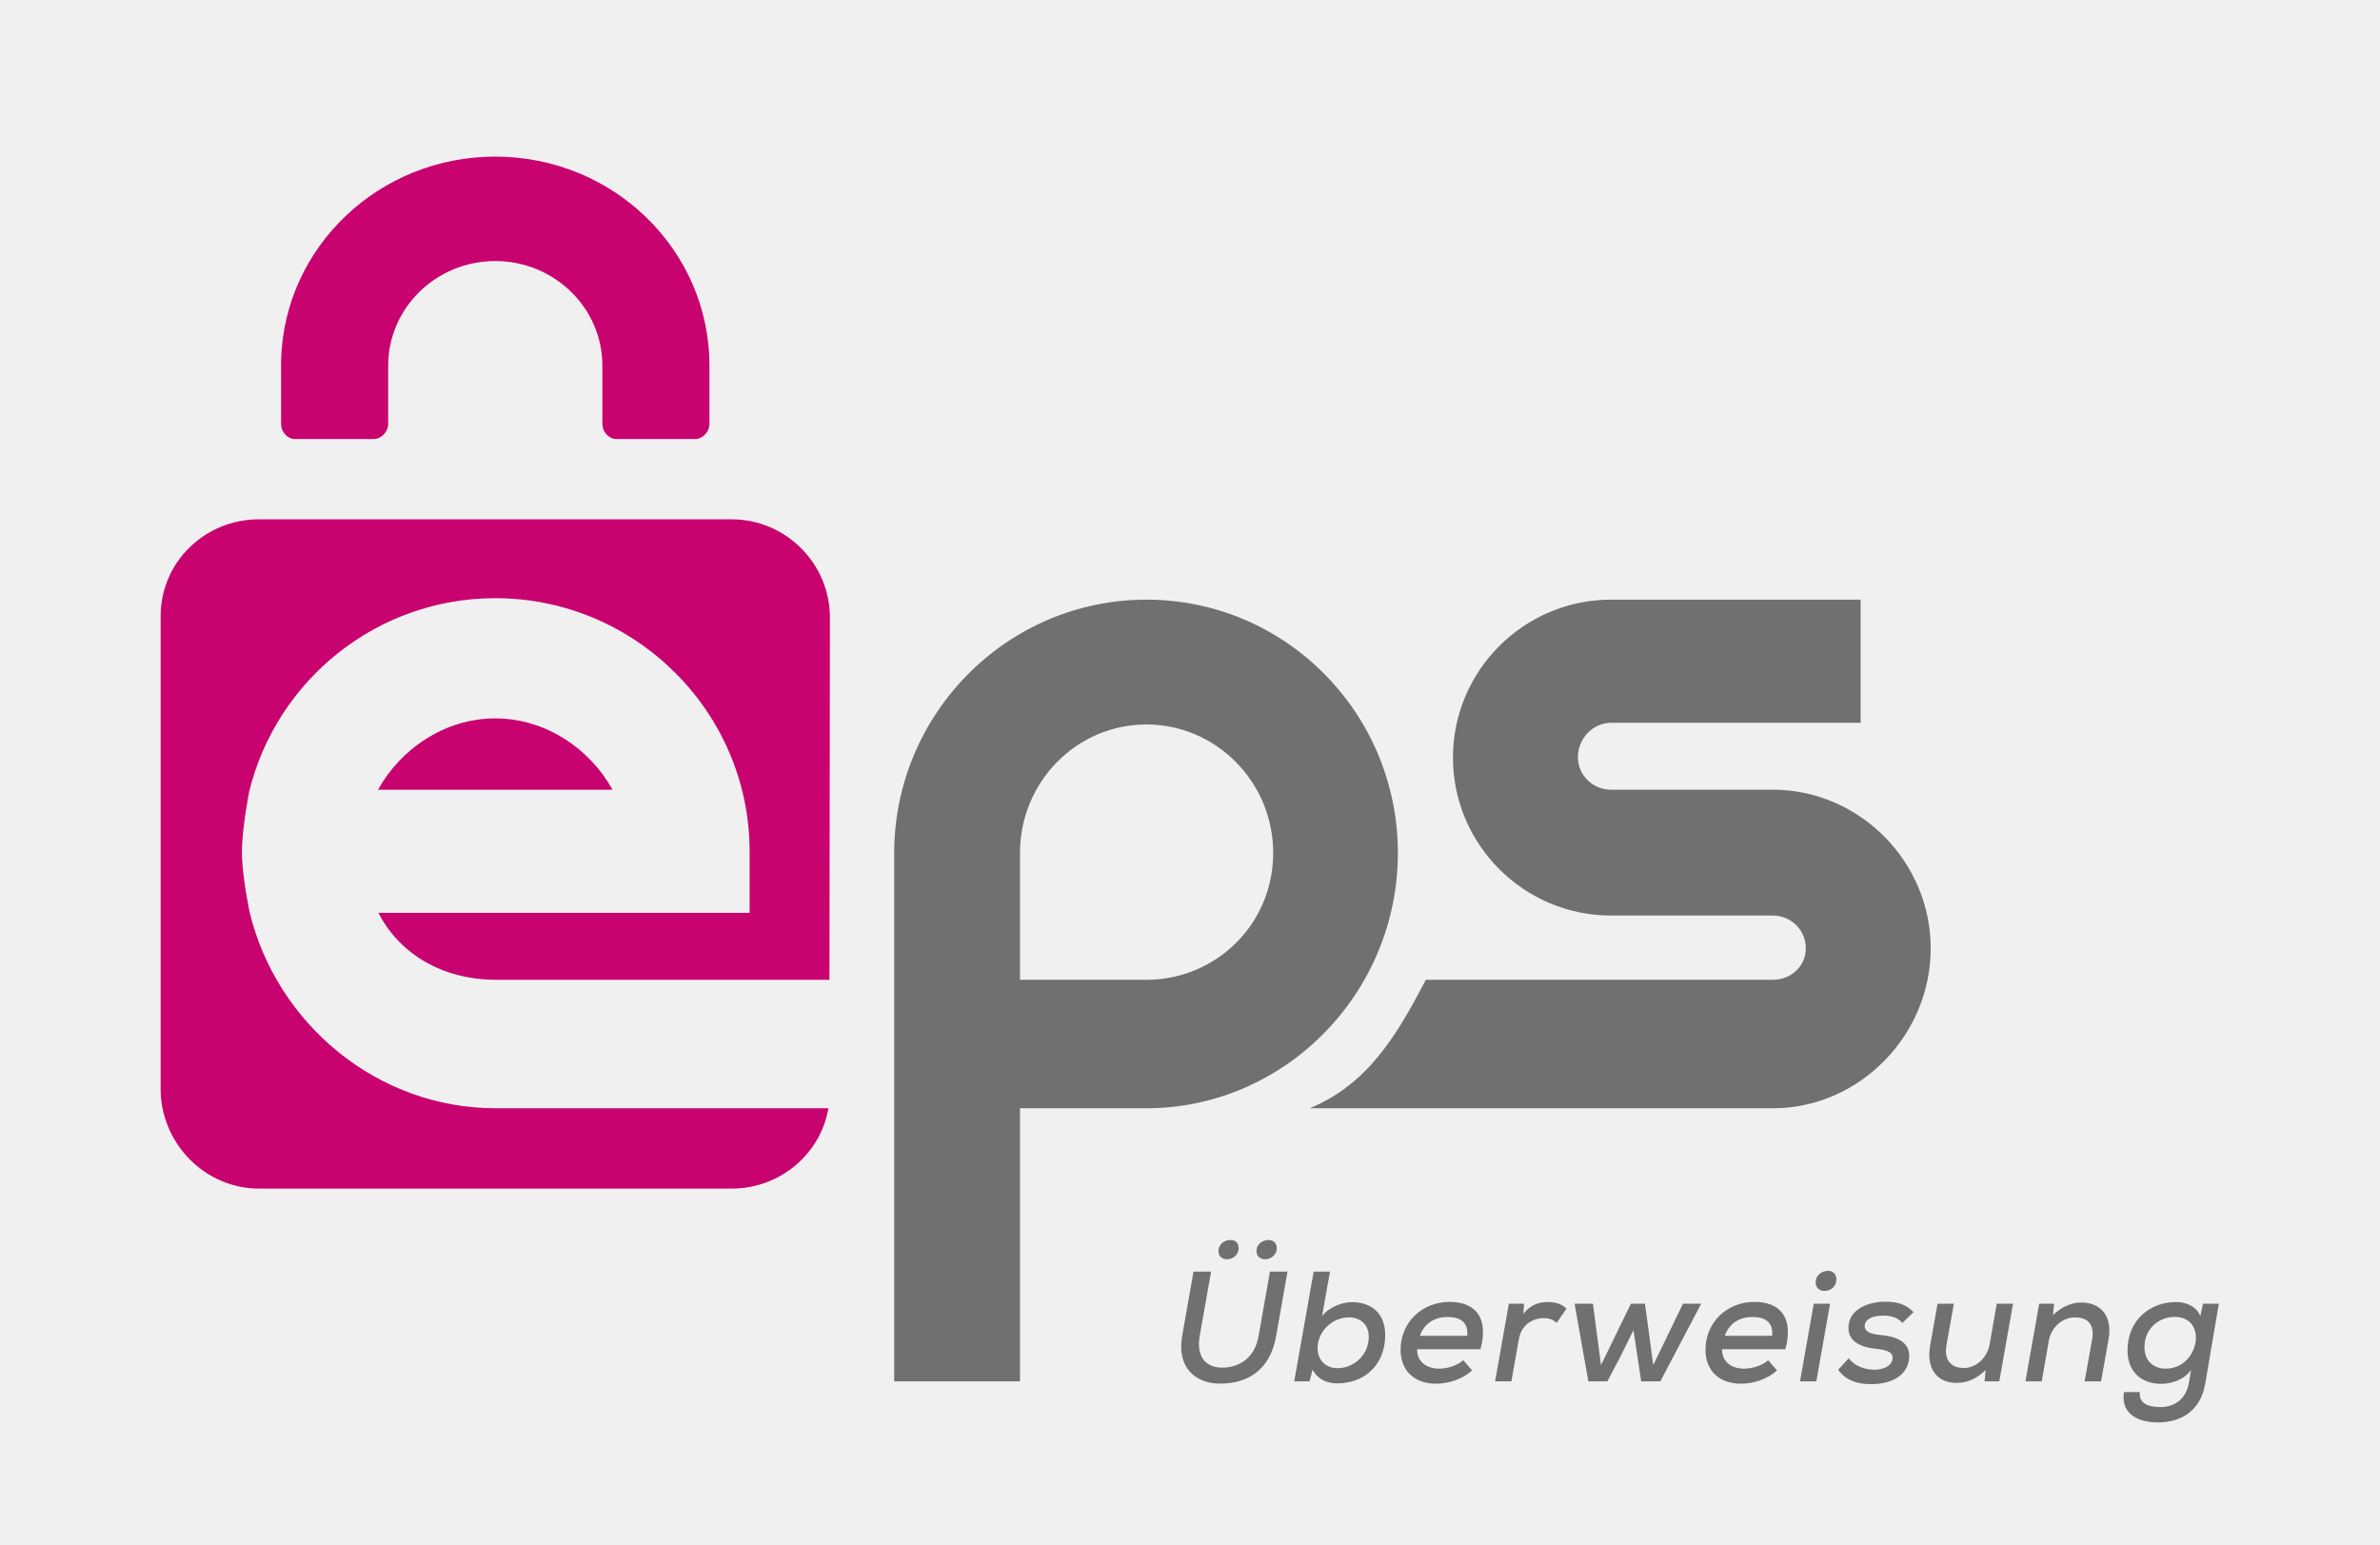
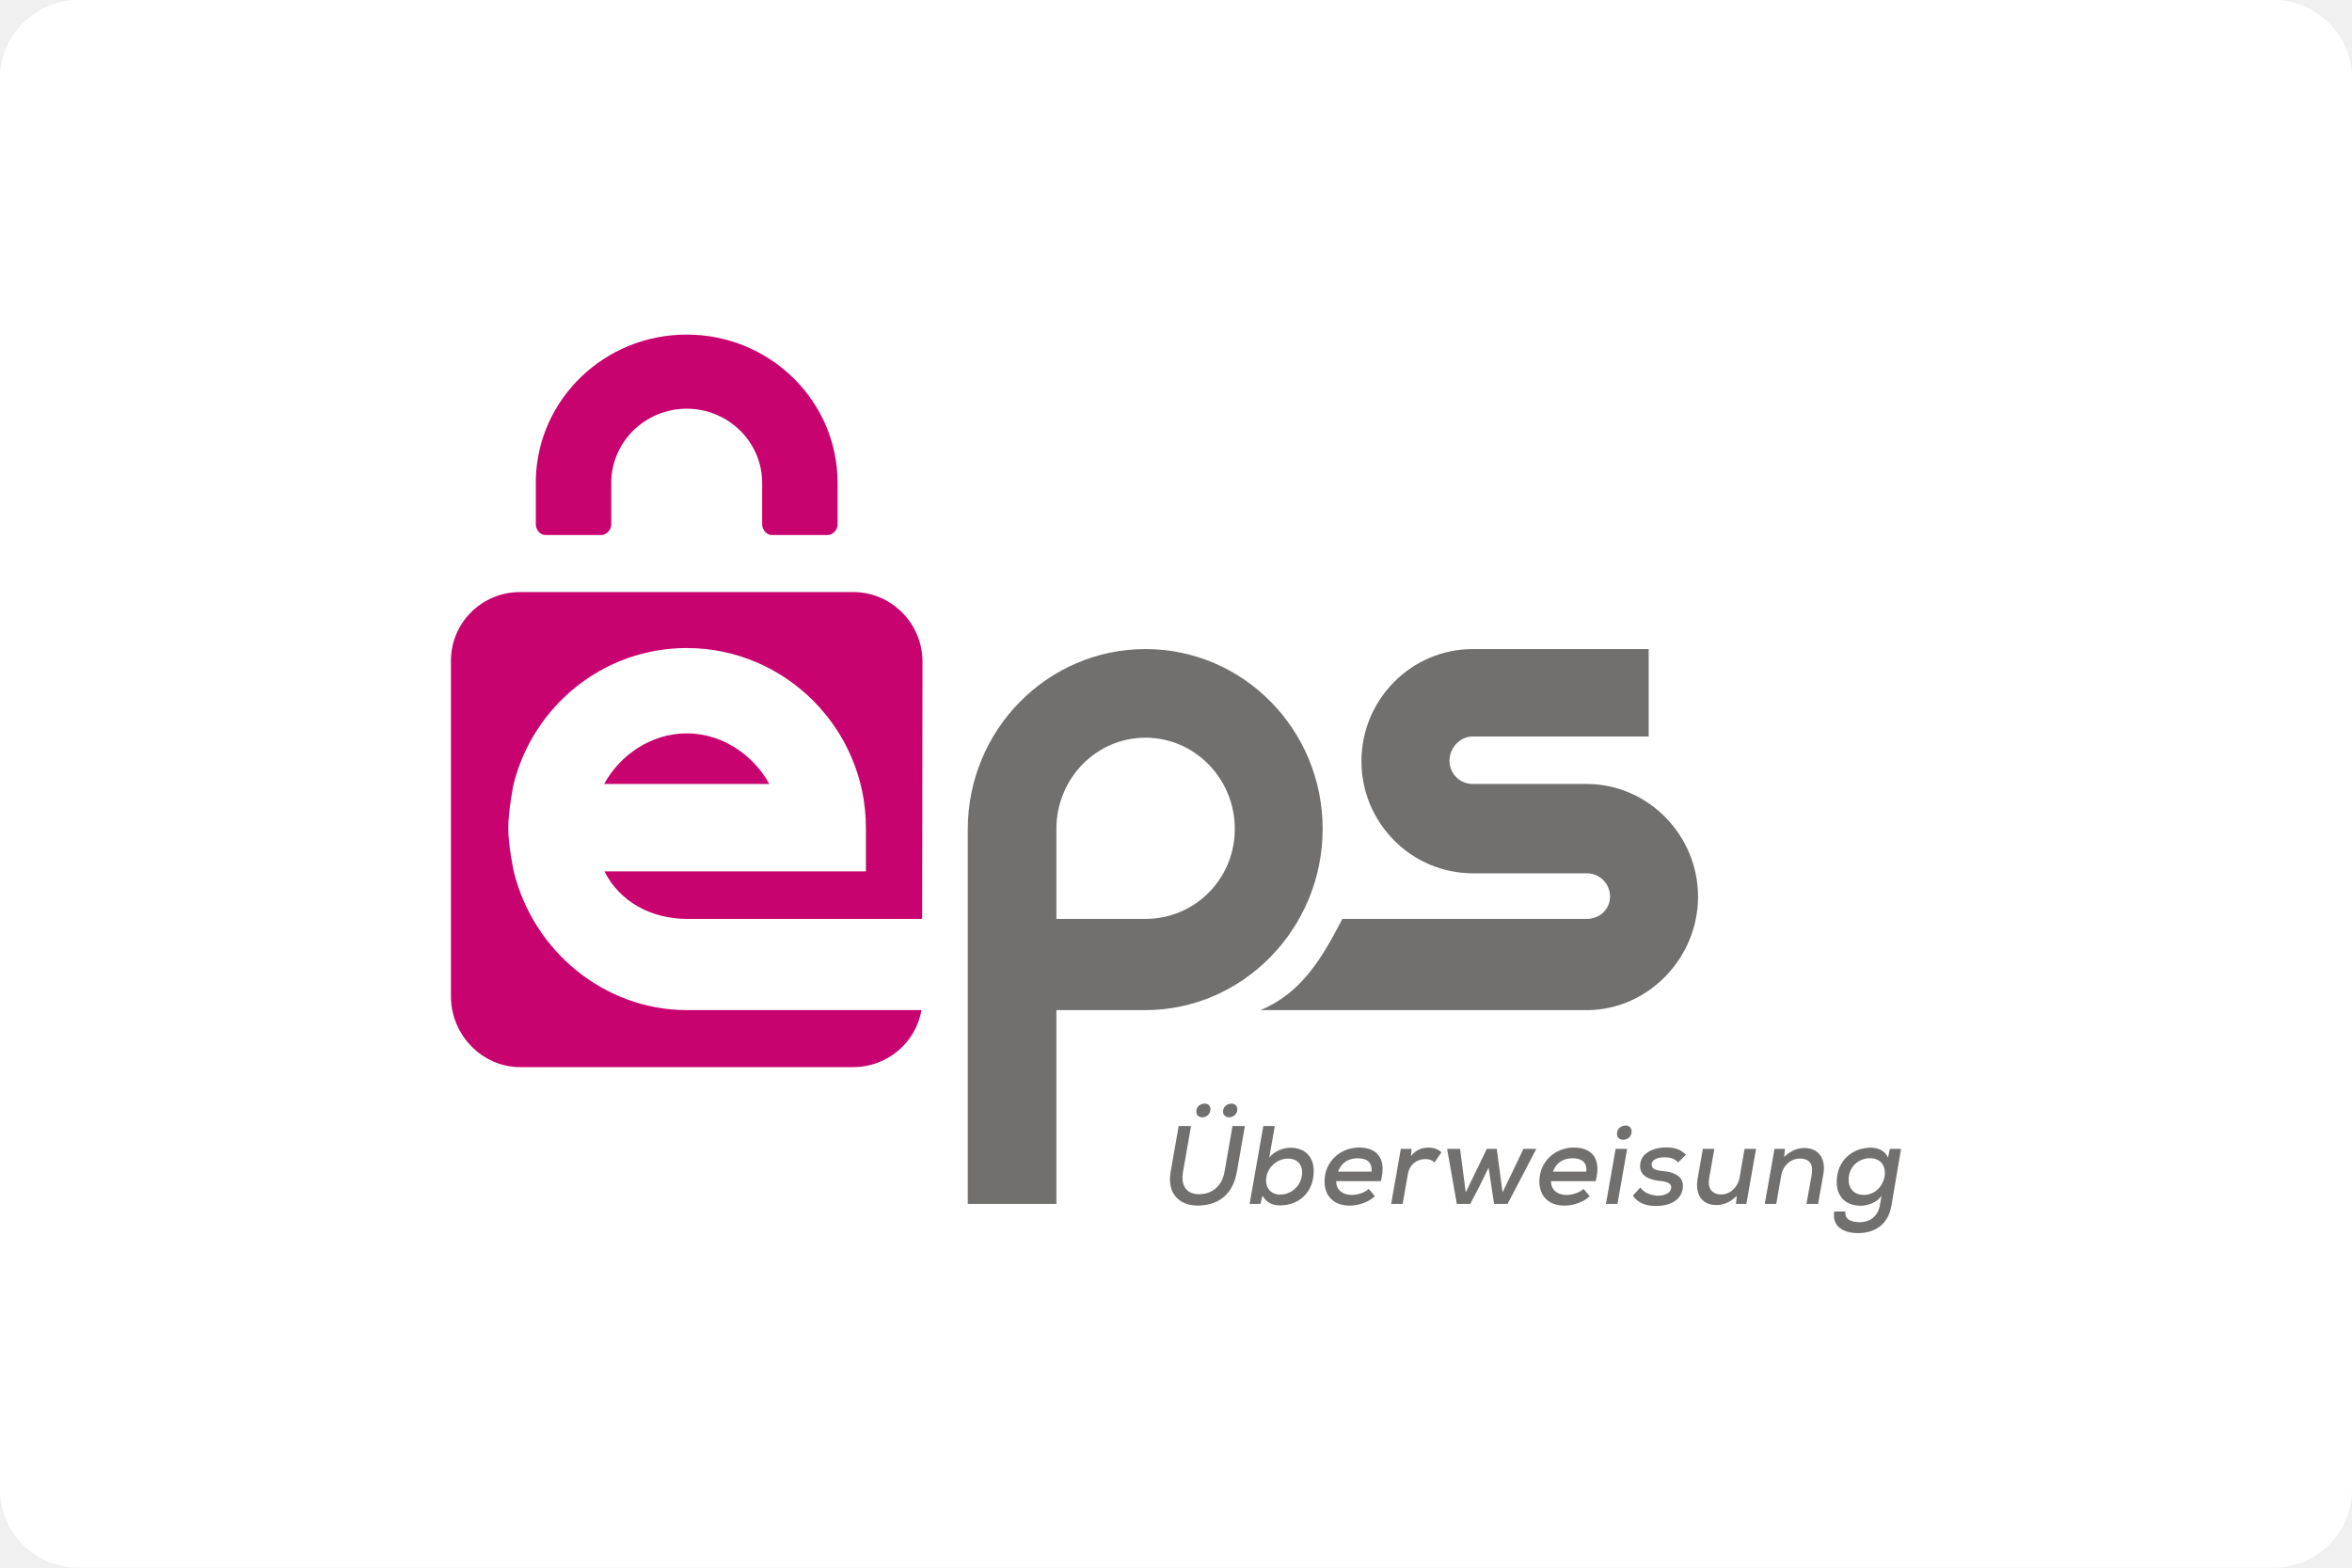
- <svg xmlns="http://www.w3.org/2000/svg" xmlns:xlink="http://www.w3.org/1999/xlink" version="1.1" id="Layer_1" x="0px" y="0px" width="889px" height="577px" viewBox="0 0 889 577" enable-background="new 0 0 889 577" xml:space="preserve">
-   <g>
-     <defs>
-       <rect id="SVGID_1_" width="889" height="577" />
-     </defs>
-     <clipPath id="SVGID_2_">
-       <use xlink:href="#SVGID_1_" overflow="visible" />
-     </clipPath>
-     <path clip-path="url(#SVGID_2_)" fill="#71706F" d="M663,295L663,295h-61.252c-6.813,0-12.355-5.428-12.355-12.223   c0-6.795,5.543-12.777,12.355-12.777H695v-46h-93.252c-32.547,0-59.028,26.534-59.028,59s26.481,59,59.028,59h60.42   c6.813,0,12.356,5.406,12.356,12.201S668.98,366,662.168,366H532.605c-11,21-21.695,39-43.408,48H663   c32-0.461,58.176-27.542,58.176-59.721C721.176,322.102,695,295.461,663,295" />
-     <path clip-path="url(#SVGID_2_)" fill="#71706F" d="M428.197,224C376.283,224,334,266.535,334,318.8v2V516h47V414h47.099   c51.915,0,94.049-43.101,94.049-95.366C522.147,266.369,480.113,224,428.197,224 M428.197,366H381v-47.366   c0-26.468,21.073-48.002,47.197-48.002c26.125,0,47.377,21.534,47.377,48.002C475.574,345.103,454.322,366,428.197,366" />
-     <path clip-path="url(#SVGID_2_)" fill="#C8036F" d="M185.203,414c-44.44,0-81.802-31.667-91.912-73.037   c0,0-2.921-13.678-2.921-22.685s2.765-22.826,2.765-22.826c10.183-41.268,47.499-71.998,91.866-71.998   c52.181,0,94.999,42.418,94.999,94.598V341H141.365c8.187,16,24.744,25,43.838,25h124.626L310,230.681   c0-20.175-16.505-36.681-36.68-36.681H96.682C76.507,194,60,210.006,60,230.181v176.638C60,426.994,76.507,444,96.682,444h176.638   c18.105,0,33.208-13,36.126-30H185.203z" />
-     <path clip-path="url(#SVGID_2_)" fill="#C8036F" d="M185,268.356c-19.02,0-35.561,11.644-43.781,26.644h87.564   C220.563,280,204.023,268.356,185,268.356" />
-     <path clip-path="url(#SVGID_2_)" fill="#C8036F" d="M265,136.559c0-43.111-35.828-78.059-80.023-78.059   c-43.463,0-78.812,33.805-79.973,75.928c-0.019,0.178-0.004,0.351-0.004,0.534v23.458c0,2.806,2.285,5.58,5.161,5.58h29.441   c2.876,0,5.398-2.774,5.398-5.58v-21.861c0-21.528,17.93-39.043,40-39.043s40,17.515,40,39.043v21.861   c0,2.806,2.333,5.58,5.209,5.58h29.442c2.876,0,5.349-2.774,5.349-5.58V136.559z" />
-     <path clip-path="url(#SVGID_2_)" fill="#71706F" d="M480.928,475.001l-4.256,24.098c-2.128,12.18-10.109,17.758-20.927,17.758   c-9.162,0-16.256-5.972-14.187-17.738l4.255-24.117h6.563l-4.258,24.098c-1.301,7.511,2.069,11.787,8.454,11.787   c6.562,0,12.178-3.903,13.536-11.768l4.257-24.117H480.928z M455.153,467.455c0,2.01,1.538,2.954,3.193,2.954   c2.069,0,4.316-1.477,4.316-4.255c0-1.95-1.303-2.954-3.017-2.954C457.52,463.2,455.153,464.559,455.153,467.455 M469.342,467.396   c0,2.068,1.596,3.013,3.311,3.013c1.832,0,4.257-1.477,4.257-4.195c0-1.949-1.421-3.014-3.016-3.014   C471.766,463.2,469.342,464.559,469.342,467.396" />
-     <path clip-path="url(#SVGID_2_)" fill="#71706F" d="M496.787,475l-2.956,16.651c2.541-3.427,7.625-5.238,11.172-5.238   c7.33,0,12.414,4.295,12.414,12.273c0,11.291-7.862,18.081-17.91,18.081c-3.902,0-7.214-1.45-9.223-5.114L489.161,516h-5.734   l7.271-41H496.787z M492.177,503.102c-0.236,4.847,2.896,7.98,7.447,7.98c5.734,0,11.29-4.436,11.646-11.172   c0.236-4.907-2.955-7.805-7.391-7.805C498.204,492.105,492.529,496.658,492.177,503.102" />
-     <path clip-path="url(#SVGID_2_)" fill="#71706F" d="M529.371,504c-0.237,4,2.896,7.266,8.217,7.266   c2.956,0,6.856-1.155,8.984-3.165l3.311,3.826c-3.604,3.309-8.926,4.955-13.418,4.955c-8.393,0-13.301-5.026-13.301-12.712   c0-10.227,8.039-17.848,18.324-17.848c9.4,0,14.721,5.678,11.528,17.678H529.371z M548.051,499c0.473-5-2.482-7.035-7.39-7.035   c-4.433,0-8.511,2.035-10.286,7.035H548.051z" />
-     <path clip-path="url(#SVGID_2_)" fill="#71706F" d="M569.283,487l-0.297,3.855c2.84-3.729,6.268-4.488,9.399-4.488   c2.837,0,5.378,1.007,6.739,2.483l-3.664,5.321c-1.301-1.179-2.602-1.77-4.849-1.77c-4.197,0-8.334,2.517-9.28,7.896L564.555,516   h-6.09l5.143-29H569.283z" />
-     <polygon clip-path="url(#SVGID_2_)" fill="#71706F" points="614.455,487 617.528,509.934 628.642,487 635.439,487 620.188,516    613.036,516 610.14,496.869 605.469,506.373 600.386,516 593.292,516 588.148,487 595.006,487 598.021,509.934 609.193,487  " />
-     <path clip-path="url(#SVGID_2_)" fill="#71706F" d="M643.259,504c-0.237,4,2.896,7.266,8.217,7.266   c2.956,0,6.856-1.155,8.983-3.165l3.312,3.826c-3.604,3.309-8.926,4.955-13.418,4.955c-8.394,0-13.301-5.026-13.301-12.712   c0-10.227,8.039-17.848,18.325-17.848c9.399,0,14.72,5.678,11.527,17.678H643.259z M661.938,499c0.473-5-2.482-7.035-7.39-7.035   c-4.432,0-8.511,2.035-10.286,7.035H661.938z" />
-     <path clip-path="url(#SVGID_2_)" fill="#71706F" d="M683.585,487l-5.142,29h-6.09l5.144-29H683.585z M678.206,479.1   c0,2.068,1.538,3.137,3.193,3.137c2.364,0,4.552-1.54,4.552-4.435c0-1.953-1.479-3.077-3.074-3.077   C680.688,474.725,678.206,476.146,678.206,479.1" />
-     <path clip-path="url(#SVGID_2_)" fill="#71706F" d="M710.605,494.174c-1.893-2.128-4.314-2.719-7.211-2.719   c-4.022,0-6.858,1.36-6.858,3.901c0,2.128,2.305,3.018,5.734,3.312c5.32,0.472,12.118,2.247,10.699,9.754   c-1.004,5.438-6.443,8.63-14.011,8.63c-4.728,0-9.28-1.065-12.354-5.379l3.96-4.315c2.187,3.013,6.03,4.256,9.458,4.315   c2.896,0,6.326-1.064,6.857-3.783c0.532-2.601-1.773-3.605-6.029-4.021c-4.966-0.473-10.403-2.303-10.403-7.802   c0-7.271,7.86-9.813,13.773-9.813c4.491,0,7.803,1.004,10.522,3.901L710.605,494.174z" />
-     <path clip-path="url(#SVGID_2_)" fill="#71706F" d="M729.824,487l-2.776,15.617c-0.887,4.967,1.36,8.398,6.442,8.398   c4.788,0,8.867-3.967,9.693-8.813l2.66-15.202h6.089l-5.141,29h-5.498l0.413-4.202c-3.429,3.251-6.799,4.784-10.876,4.784   c-7.153,0-11.409-5.128-9.873-13.933L723.736,487H729.824z" />
-     <path clip-path="url(#SVGID_2_)" fill="#71706F" d="M778.665,516l2.778-15.522c0.886-5.025-0.826-8.354-6.384-8.354   c-4.847,0-8.928,3.899-9.754,8.687L762.645,516h-6.088l5.145-29h5.555l-0.413,4.238c3.37-3.133,6.856-4.679,10.638-4.679   c7.096,0,11.707,4.936,10.112,13.863L784.813,516H778.665z" />
-     <path clip-path="url(#SVGID_2_)" fill="#71706F" d="M799.303,520c-0.413,4,2.66,5.618,7.806,5.618   c4.493,0,9.341-2.509,10.464-8.892l0.885-4.98c-2.659,3.724-7.507,5.194-11.111,5.194c-7.45,0-12.651-4.436-12.651-12.478   c0-11.466,8.511-18.089,18.146-18.089c4.081,0,7.746,1.938,9.047,5.248l1.006-4.622h5.91l-5.085,29.862   c-1.89,11.056-10.107,14.486-17.614,14.486c-8.987,0-13.95-4.349-12.711-11.349H799.303z M801.018,503.28   c0,4.963,3.252,7.979,7.925,7.979c12.588,0,15.959-19.33,3.366-19.33C806.338,491.93,801.018,496.361,801.018,503.28" />
-     <g clip-path="url(#SVGID_2_)">
- 	</g>
-   </g>
+ <svg xmlns="http://www.w3.org/2000/svg" width="120" height="80" viewBox="0 0 120 80" fill="none">
+   <rect width="120" height="80" rx="4" fill="white" />
+   <path fill-rule="evenodd" clip-rule="evenodd" d="M62.4 56.725C62.4 56.925 62.553 57.017 62.718 57.017C62.895 57.017 63.128 56.873 63.128 56.61C63.128 56.421 62.991 56.318 62.838 56.318C62.633 56.318 62.4 56.449 62.4 56.725ZM61.035 56.73C61.035 56.925 61.182 57.017 61.342 57.017C61.541 57.017 61.757 56.873 61.757 56.604C61.757 56.415 61.632 56.318 61.467 56.318C61.262 56.318 61.035 56.449 61.035 56.73ZM63.515 57.462L63.105 59.799C62.901 60.98 62.132 61.521 61.091 61.521C60.21 61.521 59.527 60.942 59.726 59.801L60.136 57.462H60.767L60.358 59.799C60.232 60.527 60.557 60.942 61.171 60.942C61.803 60.942 62.343 60.563 62.474 59.801L62.883 57.462H63.515Z" fill="#71706F" />
+   <path fill-rule="evenodd" clip-rule="evenodd" d="M64.597 60.187C64.575 60.657 64.876 60.961 65.314 60.961C65.866 60.961 66.401 60.531 66.435 59.877C66.457 59.401 66.15 59.121 65.724 59.121C65.177 59.121 64.631 59.562 64.597 60.187ZM65.041 57.462L64.757 59.077C65.001 58.744 65.49 58.569 65.832 58.569C66.537 58.569 67.026 58.985 67.026 59.759C67.026 60.854 66.27 61.512 65.303 61.512C64.927 61.512 64.609 61.371 64.415 61.016L64.307 61.438H63.755L64.455 57.462H65.041Z" fill="#71706F" />
+   <path fill-rule="evenodd" clip-rule="evenodd" d="M69.974 59.789C70.02 59.304 69.735 59.107 69.263 59.107C68.837 59.107 68.444 59.304 68.273 59.789H69.974ZM68.177 60.274C68.154 60.662 68.455 60.979 68.968 60.979C69.252 60.979 69.627 60.867 69.832 60.672L70.151 61.043C69.804 61.364 69.292 61.523 68.859 61.523C68.052 61.523 67.579 61.036 67.579 60.291C67.579 59.299 68.353 58.56 69.343 58.56C70.248 58.56 70.759 59.11 70.452 60.274H68.177Z" fill="#71706F" />
+   <path fill-rule="evenodd" clip-rule="evenodd" d="M72.018 58.626L71.989 58.999C72.262 58.638 72.592 58.564 72.894 58.564C73.167 58.564 73.411 58.662 73.542 58.805L73.189 59.321C73.064 59.207 72.939 59.149 72.723 59.149C72.319 59.149 71.921 59.393 71.83 59.915L71.563 61.438H70.977L71.471 58.626H72.018Z" fill="#71706F" />
+   <path fill-rule="evenodd" clip-rule="evenodd" d="M76.365 58.626L76.66 60.849L77.73 58.626H78.384L76.916 61.438H76.228L75.949 59.583L75.5 60.504L75.011 61.438H74.328L73.833 58.626H74.493L74.783 60.849L75.858 58.626H76.365Z" fill="#71706F" />
+   <path fill-rule="evenodd" clip-rule="evenodd" d="M80.934 59.789C80.98 59.304 80.695 59.107 80.223 59.107C79.796 59.107 79.404 59.304 79.233 59.789H80.934ZM79.137 60.274C79.114 60.662 79.415 60.979 79.927 60.979C80.212 60.979 80.587 60.867 80.792 60.672L81.111 61.043C80.764 61.364 80.251 61.523 79.819 61.523C79.011 61.523 78.539 61.036 78.539 60.291C78.539 59.299 79.313 58.56 80.303 58.56C81.207 58.56 81.719 59.11 81.412 60.274H79.137Z" fill="#71706F" />
+   <path fill-rule="evenodd" clip-rule="evenodd" d="M82.5 57.859C82.5 58.06 82.648 58.163 82.807 58.163C83.034 58.163 83.245 58.014 83.245 57.734C83.245 57.544 83.103 57.435 82.949 57.435C82.739 57.435 82.5 57.573 82.5 57.859ZM83.017 58.626L82.523 61.438H81.936L82.431 58.626H83.017Z" fill="#71706F" />
+   <path fill-rule="evenodd" clip-rule="evenodd" d="M85.618 59.321C85.436 59.115 85.202 59.057 84.924 59.057C84.537 59.057 84.264 59.19 84.264 59.436C84.264 59.642 84.485 59.728 84.816 59.757C85.327 59.803 85.982 59.975 85.845 60.703C85.749 61.23 85.225 61.54 84.497 61.54C84.042 61.54 83.604 61.436 83.308 61.018L83.689 60.6C83.9 60.892 84.269 61.012 84.599 61.018C84.878 61.018 85.208 60.915 85.259 60.651C85.31 60.399 85.088 60.302 84.679 60.261C84.201 60.215 83.678 60.038 83.678 59.505C83.678 58.8 84.434 58.553 85.003 58.553C85.436 58.553 85.754 58.651 86.016 58.931L85.618 59.321Z" fill="#71706F" />
+   <path fill-rule="evenodd" clip-rule="evenodd" d="M87.467 58.626L87.2 60.14C87.115 60.621 87.331 60.954 87.82 60.954C88.281 60.954 88.673 60.57 88.753 60.1L89.009 58.626H89.595L89.1 61.438H88.571L88.611 61.03C88.281 61.345 87.956 61.494 87.564 61.494C86.876 61.494 86.466 60.997 86.614 60.143L86.881 58.626H87.467Z" fill="#71706F" />
+   <path fill-rule="evenodd" clip-rule="evenodd" d="M92.167 61.438L92.435 59.932C92.52 59.445 92.355 59.122 91.82 59.122C91.354 59.122 90.961 59.5 90.882 59.965L90.626 61.438H90.04L90.535 58.626H91.069L91.029 59.036C91.354 58.733 91.689 58.583 92.053 58.583C92.736 58.583 93.18 59.061 93.026 59.927L92.759 61.438H92.167Z" fill="#71706F" />
+   <path fill-rule="evenodd" clip-rule="evenodd" d="M94.318 60.204C94.318 60.685 94.631 60.978 95.081 60.978C96.292 60.978 96.617 59.104 95.405 59.104C94.83 59.104 94.318 59.533 94.318 60.204ZM94.153 61.825C94.114 62.213 94.409 62.37 94.904 62.37C95.337 62.37 95.803 62.127 95.911 61.508L95.997 61.025C95.741 61.386 95.274 61.529 94.927 61.529C94.21 61.529 93.71 61.099 93.71 60.319C93.71 59.207 94.529 58.565 95.456 58.565C95.849 58.565 96.201 58.753 96.327 59.074L96.423 58.626H96.992L96.503 61.521C96.321 62.593 95.53 62.926 94.808 62.926C93.943 62.926 93.465 62.504 93.585 61.825H94.153Z" fill="#71706F" />
+   <path fill-rule="evenodd" clip-rule="evenodd" d="M81.036 40.007H75.142C74.486 40.007 73.953 39.481 73.953 38.822C73.953 38.163 74.486 37.583 75.142 37.583H84.116V33.122H75.142C72.01 33.122 69.461 35.695 69.461 38.844C69.461 41.992 72.01 44.565 75.142 44.565H80.956C81.612 44.565 82.145 45.089 82.145 45.748C82.145 46.407 81.612 46.892 80.956 46.892H68.488C67.429 48.928 66.4 50.674 64.311 51.547H81.036C84.116 51.502 86.635 48.876 86.635 45.756C86.635 42.635 84.116 40.052 81.036 40.007Z" fill="#71706F" />
+   <path fill-rule="evenodd" clip-rule="evenodd" d="M58.44 46.892H53.898V42.299C53.898 39.733 55.926 37.644 58.44 37.644C60.954 37.644 63 39.733 63 42.299C63 44.866 60.954 46.892 58.44 46.892ZM58.44 33.122C53.444 33.122 49.376 37.247 49.376 42.315V42.509V61.438H53.898V51.547H58.431C63.427 51.547 67.482 47.367 67.482 42.299C67.482 37.231 63.436 33.122 58.44 33.122Z" fill="#71706F" />
+   <path fill-rule="evenodd" clip-rule="evenodd" d="M35.037 37.424C33.206 37.424 31.614 38.553 30.823 40.007H39.25C38.459 38.553 36.867 37.424 35.037 37.424Z" fill="#C8036F" />
+   <path fill-rule="evenodd" clip-rule="evenodd" d="M35.056 51.547C30.779 51.547 27.184 48.476 26.211 44.464C26.211 44.464 25.93 43.138 25.93 42.265C25.93 41.391 26.196 40.051 26.196 40.051C27.176 36.049 30.767 33.069 35.037 33.069C40.058 33.069 44.179 37.183 44.179 42.243V44.468H30.837C31.625 46.019 33.219 46.892 35.056 46.892H47.049L47.066 33.77C47.066 31.814 45.477 30.213 43.536 30.213H26.537C24.596 30.213 23.007 31.765 23.007 33.722V50.85C23.007 52.807 24.596 54.456 26.537 54.456H43.536C45.278 54.456 46.732 53.195 47.013 51.547H35.056Z" fill="#C8036F" />
+   <path fill-rule="evenodd" clip-rule="evenodd" d="M42.735 24.643C42.735 20.463 39.287 17.074 35.034 17.074C30.852 17.074 27.45 20.352 27.338 24.437C27.336 24.454 27.338 24.471 27.338 24.488V26.763C27.338 27.035 27.558 27.304 27.834 27.304H30.668C30.945 27.304 31.187 27.035 31.187 26.763V24.643C31.187 22.556 32.913 20.857 35.037 20.857C37.16 20.857 38.886 22.556 38.886 24.643V26.763C38.886 27.035 39.111 27.304 39.387 27.304H42.221C42.497 27.304 42.735 27.035 42.735 26.763V24.643Z" fill="#C8036F" />
</svg>
